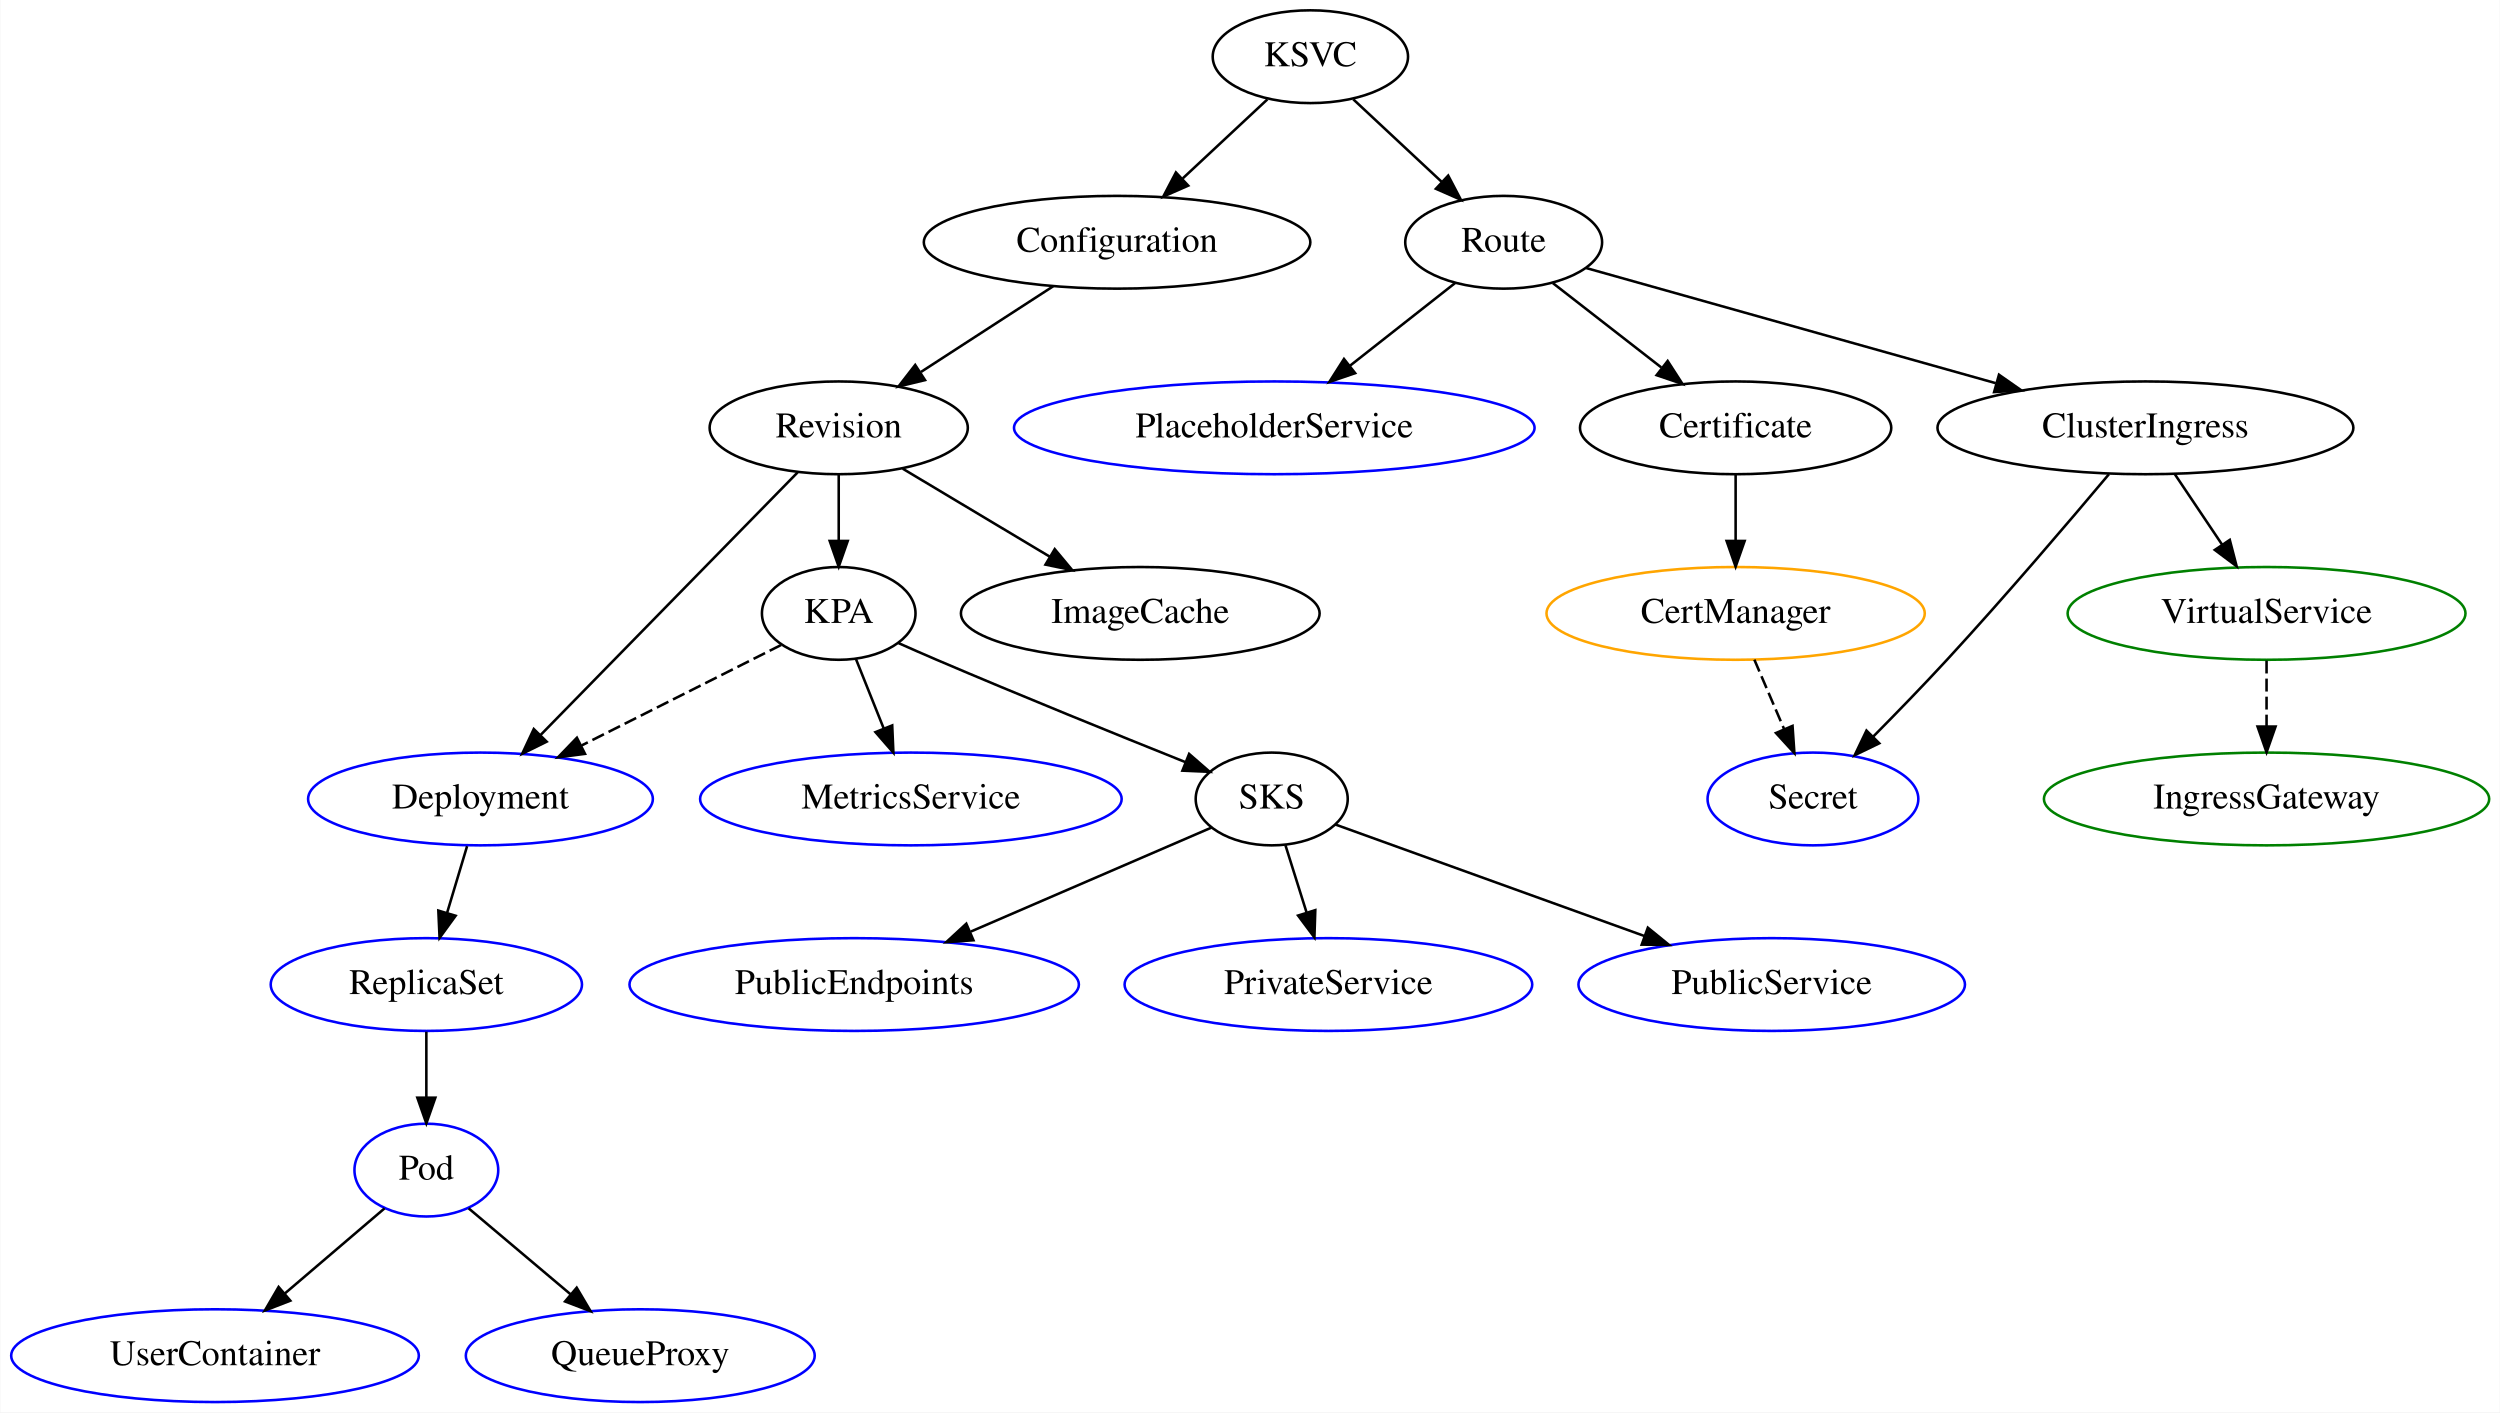
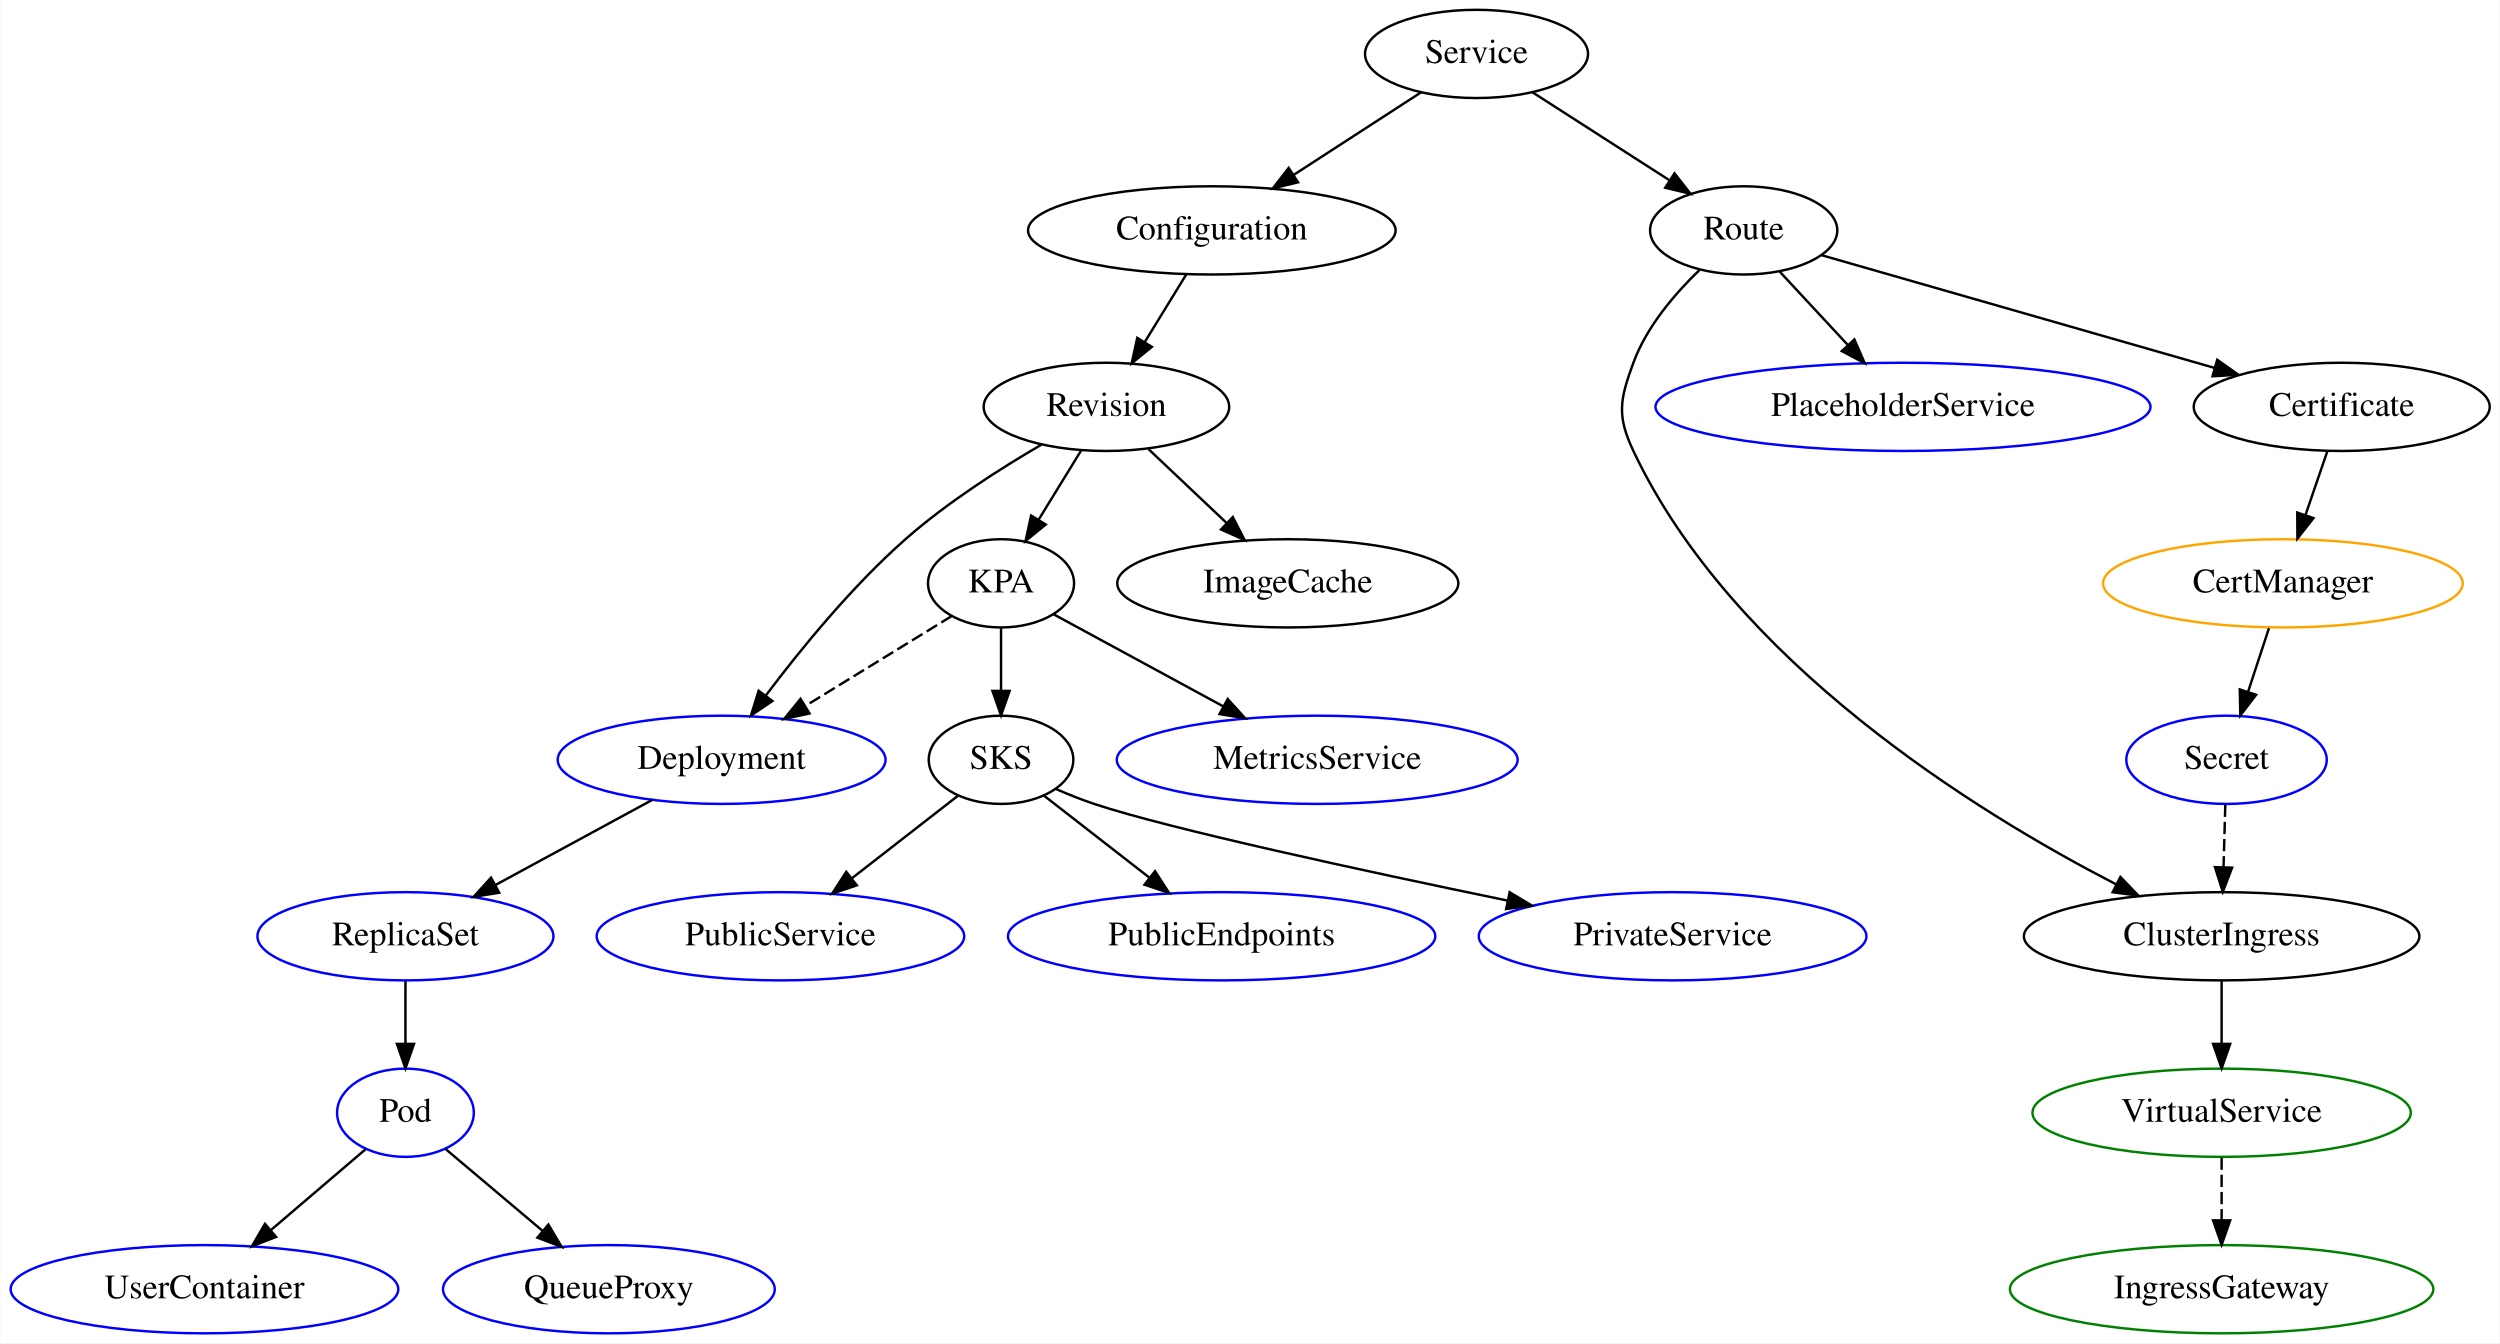
- <svg xmlns="http://www.w3.org/2000/svg" width="970pt" height="548pt" viewBox="0.00 0.00 969.74 548.00">
+ <svg xmlns="http://www.w3.org/2000/svg" width="1020pt" height="548pt" viewBox="0.00 0.00 1019.74 548.00">
  <g id="graph0" class="graph" transform="scale(1 1) rotate(0) translate(4 544)">
-     <polygon fill="white" stroke="none" points="-4,4 -4,-544 965.735,-544 965.735,4 -4,4" />
+     <polygon fill="white" stroke="none" points="-4,4 -4,-544 1015.74,-544 1015.74,4 -4,4" />
    <g id="node1" class="node">
-       <ellipse fill="none" stroke="black" cx="504.293" cy="-522" rx="37.894" ry="18" />
-       <text text-anchor="middle" x="504.293" y="-518.3" font-family="Times,serif" font-size="14.00">KSVC</text>
+       <ellipse fill="none" stroke="black" cx="598.293" cy="-522" rx="45.492" ry="18" />
+       <text text-anchor="middle" x="598.293" y="-518.3" font-family="Times,serif" font-size="14.00">Service</text>
    </g>
    <g id="node2" class="node">
-       <ellipse fill="none" stroke="black" cx="429.293" cy="-450" rx="74.987" ry="18" />
-       <text text-anchor="middle" x="429.293" y="-446.3" font-family="Times,serif" font-size="14.00">Configuration</text>
+       <ellipse fill="none" stroke="black" cx="490.293" cy="-450" rx="74.987" ry="18" />
+       <text text-anchor="middle" x="490.293" y="-446.3" font-family="Times,serif" font-size="14.00">Configuration</text>
    </g>
    <g id="edge1" class="edge">
-       <path fill="none" stroke="black" d="M487.648,-505.465C477.994,-496.454 465.636,-484.92 454.78,-474.788" />
-       <polygon fill="black" stroke="black" points="456.899,-471.978 447.201,-467.714 452.123,-477.096 456.899,-471.978" />
+       <path fill="none" stroke="black" d="M575.653,-506.326C560.588,-496.562 540.541,-483.568 523.66,-472.627" />
+       <polygon fill="black" stroke="black" points="525.46,-469.622 515.165,-467.121 521.653,-475.497 525.46,-469.622" />
    </g>
    <g id="node3" class="node">
-       <ellipse fill="none" stroke="black" cx="579.293" cy="-450" rx="38.194" ry="18" />
-       <text text-anchor="middle" x="579.293" y="-446.3" font-family="Times,serif" font-size="14.00">Route</text>
+       <ellipse fill="none" stroke="black" cx="707.293" cy="-450" rx="38.194" ry="18" />
+       <text text-anchor="middle" x="707.293" y="-446.3" font-family="Times,serif" font-size="14.00">Route</text>
    </g>
    <g id="edge2" class="edge">
-       <path fill="none" stroke="black" d="M520.938,-505.465C531.036,-496.04 544.093,-483.853 555.295,-473.398" />
-       <polygon fill="black" stroke="black" points="557.772,-475.874 562.695,-466.492 552.996,-470.756 557.772,-475.874" />
+       <path fill="none" stroke="black" d="M621.143,-506.326C637.304,-495.947 659.146,-481.92 676.793,-470.587" />
+       <polygon fill="black" stroke="black" points="679.064,-473.288 685.587,-464.94 675.281,-467.398 679.064,-473.288" />
    </g>
    <g id="node4" class="node">
-       <ellipse fill="none" stroke="black" cx="321.293" cy="-378" rx="50.091" ry="18" />
-       <text text-anchor="middle" x="321.293" y="-374.3" font-family="Times,serif" font-size="14.00">Revision</text>
+       <ellipse fill="none" stroke="black" cx="447.293" cy="-378" rx="50.091" ry="18" />
+       <text text-anchor="middle" x="447.293" y="-374.3" font-family="Times,serif" font-size="14.00">Revision</text>
    </g>
    <g id="edge16" class="edge">
-       <path fill="none" stroke="black" d="M404.516,-432.941C389.277,-423.064 369.597,-410.308 353.2,-399.68" />
-       <polygon fill="black" stroke="black" points="354.772,-396.529 344.477,-394.027 350.965,-402.403 354.772,-396.529" />
+       <path fill="none" stroke="black" d="M479.884,-432.055C474.813,-423.801 468.61,-413.701 462.98,-404.538" />
+       <polygon fill="black" stroke="black" points="465.823,-402.478 457.606,-395.789 459.858,-406.142 465.823,-402.478" />
    </g>
    <g id="node10" class="node">
-       <ellipse fill="none" stroke="black" cx="828.293" cy="-378" rx="80.686" ry="18" />
-       <text text-anchor="middle" x="828.293" y="-374.3" font-family="Times,serif" font-size="14.00">ClusterIngress</text>
+       <ellipse fill="none" stroke="black" cx="902.293" cy="-162" rx="80.686" ry="18" />
+       <text text-anchor="middle" x="902.293" y="-158.3" font-family="Times,serif" font-size="14.00">ClusterIngress</text>
    </g>
    <g id="edge9" class="edge">
-       <path fill="none" stroke="black" d="M611.336,-439.992C651.396,-428.73 720.714,-409.243 770.218,-395.326" />
-       <polygon fill="black" stroke="black" points="771.472,-398.609 780.152,-392.534 769.578,-391.871 771.472,-398.609" />
+       <path fill="none" stroke="black" d="M689.252,-433.826C679.223,-424.167 667.703,-410.73 662.293,-396 656.777,-380.981 655.453,-374.464 662.293,-360 703.006,-273.909 801.824,-212.822 859.161,-183.228" />
+       <polygon fill="black" stroke="black" points="860.996,-186.222 868.334,-178.58 857.832,-179.978 860.996,-186.222" />
    </g>
    <g id="node11" class="node">
-       <ellipse fill="none" stroke="blue" cx="490.293" cy="-378" rx="100.983" ry="18" />
-       <text text-anchor="middle" x="490.293" y="-374.3" font-family="Times,serif" font-size="14.00">PlaceholderService</text>
+       <ellipse fill="none" stroke="blue" cx="772.293" cy="-378" rx="100.983" ry="18" />
+       <text text-anchor="middle" x="772.293" y="-374.3" font-family="Times,serif" font-size="14.00">PlaceholderService</text>
    </g>
    <g id="edge10" class="edge">
-       <path fill="none" stroke="black" d="M560.418,-434.155C548.587,-424.849 533.089,-412.66 519.672,-402.107" />
-       <polygon fill="black" stroke="black" points="521.663,-399.22 511.639,-395.789 517.335,-404.722 521.663,-399.22" />
+       <path fill="none" stroke="black" d="M722.042,-433.116C730.2,-424.331 740.509,-413.229 749.664,-403.37" />
+       <polygon fill="black" stroke="black" points="752.456,-405.507 756.695,-395.797 747.326,-400.744 752.456,-405.507" />
    </g>
    <g id="node12" class="node">
-       <ellipse fill="none" stroke="black" cx="669.293" cy="-378" rx="60.389" ry="18" />
-       <text text-anchor="middle" x="669.293" y="-374.3" font-family="Times,serif" font-size="14.00">Certificate</text>
+       <ellipse fill="none" stroke="black" cx="951.293" cy="-378" rx="60.389" ry="18" />
+       <text text-anchor="middle" x="951.293" y="-374.3" font-family="Times,serif" font-size="14.00">Certificate</text>
    </g>
    <g id="edge11" class="edge">
-       <path fill="none" stroke="black" d="M598.38,-434.155C610.601,-424.65 626.689,-412.136 640.453,-401.431" />
-       <polygon fill="black" stroke="black" points="642.922,-403.945 648.666,-395.043 638.624,-398.42 642.922,-403.945" />
+       <path fill="none" stroke="black" d="M739.192,-439.849C779.919,-428.165 850.914,-407.797 899.457,-393.871" />
+       <polygon fill="black" stroke="black" points="900.505,-397.211 909.153,-391.089 898.575,-390.483 900.505,-397.211" />
    </g>
    <g id="node5" class="node">
-       <ellipse fill="none" stroke="blue" cx="182.293" cy="-234" rx="66.888" ry="18" />
-       <text text-anchor="middle" x="182.293" y="-230.3" font-family="Times,serif" font-size="14.00">Deployment</text>
+       <ellipse fill="none" stroke="blue" cx="290.293" cy="-234" rx="66.888" ry="18" />
+       <text text-anchor="middle" x="290.293" y="-230.3" font-family="Times,serif" font-size="14.00">Deployment</text>
    </g>
    <g id="edge3" class="edge">
-       <path fill="none" stroke="black" d="M305.348,-360.711C280.866,-335.7 233.887,-287.707 205.589,-258.799" />
-       <polygon fill="black" stroke="black" points="207.977,-256.234 198.48,-251.537 202.974,-261.131 207.977,-256.234" />
+       <path fill="none" stroke="black" d="M420.786,-362.592C404.005,-352.832 382.337,-339.015 365.293,-324 343.467,-304.773 322.472,-279.027 308.275,-260.174" />
+       <polygon fill="black" stroke="black" points="311.017,-257.996 302.252,-252.045 305.393,-262.163 311.017,-257.996" />
    </g>
    <g id="node6" class="node">
-       <ellipse fill="none" stroke="black" cx="321.293" cy="-306" rx="29.795" ry="18" />
-       <text text-anchor="middle" x="321.293" y="-302.3" font-family="Times,serif" font-size="14.00">KPA</text>
+       <ellipse fill="none" stroke="black" cx="404.293" cy="-306" rx="29.795" ry="18" />
+       <text text-anchor="middle" x="404.293" y="-302.3" font-family="Times,serif" font-size="14.00">KPA</text>
    </g>
    <g id="edge4" class="edge">
-       <path fill="none" stroke="black" d="M321.293,-359.697C321.293,-351.983 321.293,-342.712 321.293,-334.112" />
-       <polygon fill="black" stroke="black" points="324.793,-334.104 321.293,-324.104 317.793,-334.104 324.793,-334.104" />
+       <path fill="none" stroke="black" d="M436.884,-360.055C431.685,-351.592 425.295,-341.19 419.555,-331.845" />
+       <polygon fill="black" stroke="black" points="422.527,-329.996 414.31,-323.307 416.562,-333.66 422.527,-329.996" />
    </g>
    <g id="node7" class="node">
-       <ellipse fill="none" stroke="black" cx="438.293" cy="-306" rx="69.588" ry="18" />
-       <text text-anchor="middle" x="438.293" y="-302.3" font-family="Times,serif" font-size="14.00">ImageCache</text>
+       <ellipse fill="none" stroke="black" cx="521.293" cy="-306" rx="69.588" ry="18" />
+       <text text-anchor="middle" x="521.293" y="-302.3" font-family="Times,serif" font-size="14.00">ImageCache</text>
    </g>
    <g id="edge5" class="edge">
-       <path fill="none" stroke="black" d="M346.106,-362.155C362.708,-352.222 384.801,-339.004 403.197,-327.998" />
-       <polygon fill="black" stroke="black" points="405.106,-330.934 411.89,-322.797 401.512,-324.927 405.106,-330.934" />
+       <path fill="none" stroke="black" d="M464.456,-360.765C473.939,-351.795 485.889,-340.49 496.382,-330.564" />
+       <polygon fill="black" stroke="black" points="498.85,-333.048 503.709,-323.633 494.039,-327.963 498.85,-333.048" />
    </g>
    <g id="node19" class="node">
      <ellipse fill="none" stroke="blue" cx="161.293" cy="-162" rx="60.389" ry="18" />
      <text text-anchor="middle" x="161.293" y="-158.3" font-family="Times,serif" font-size="14.00">ReplicaSet</text>
    </g>
    <g id="edge20" class="edge">
-       <path fill="none" stroke="black" d="M177.102,-215.697C174.762,-207.898 171.946,-198.509 169.342,-189.829" />
-       <polygon fill="black" stroke="black" points="172.65,-188.677 166.424,-180.104 165.945,-190.688 172.65,-188.677" />
+       <path fill="none" stroke="black" d="M261.983,-217.638C243.203,-207.447 218.37,-193.972 198.066,-182.954" />
+       <polygon fill="black" stroke="black" points="199.552,-179.778 189.093,-178.085 196.213,-185.931 199.552,-179.778" />
    </g>
    <g id="edge8" class="edge">
-       <path fill="none" stroke="black" stroke-dasharray="5,2" d="M298.96,-293.753C278.137,-283.267 246.619,-267.394 221.589,-254.789" />
-       <polygon fill="black" stroke="black" points="222.855,-251.508 212.35,-250.136 219.707,-257.76 222.855,-251.508" />
+       <path fill="none" stroke="black" stroke-dasharray="5,2" d="M384.174,-292.647C367.656,-282.504 343.896,-267.914 324.412,-255.95" />
+       <polygon fill="black" stroke="black" points="326.156,-252.914 315.802,-250.664 322.493,-258.879 326.156,-252.914" />
    </g>
    <g id="node8" class="node">
-       <ellipse fill="none" stroke="black" cx="489.293" cy="-234" rx="29.497" ry="18" />
-       <text text-anchor="middle" x="489.293" y="-230.3" font-family="Times,serif" font-size="14.00">SKS</text>
+       <ellipse fill="none" stroke="black" cx="404.293" cy="-234" rx="29.497" ry="18" />
+       <text text-anchor="middle" x="404.293" y="-230.3" font-family="Times,serif" font-size="14.00">SKS</text>
    </g>
    <g id="edge6" class="edge">
-       <path fill="none" stroke="black" d="M344.55,-294.447C349.409,-292.284 354.508,-290.045 359.293,-288 391.885,-274.071 429.398,-258.864 455.724,-248.326" />
-       <polygon fill="black" stroke="black" points="457.244,-251.488 465.233,-244.529 454.648,-244.988 457.244,-251.488" />
+       <path fill="none" stroke="black" d="M404.293,-287.697C404.293,-279.983 404.293,-270.712 404.293,-262.112" />
+       <polygon fill="black" stroke="black" points="407.793,-262.104 404.293,-252.104 400.793,-262.104 407.793,-262.104" />
    </g>
    <g id="node9" class="node">
-       <ellipse fill="none" stroke="blue" cx="349.293" cy="-234" rx="81.786" ry="18" />
-       <text text-anchor="middle" x="349.293" y="-230.3" font-family="Times,serif" font-size="14.00">MetricsService</text>
+       <ellipse fill="none" stroke="blue" cx="533.293" cy="-234" rx="81.786" ry="18" />
+       <text text-anchor="middle" x="533.293" y="-230.3" font-family="Times,serif" font-size="14.00">MetricsService</text>
    </g>
    <g id="edge7" class="edge">
-       <path fill="none" stroke="black" d="M327.929,-288.411C331.159,-280.335 335.12,-270.431 338.751,-261.355" />
-       <polygon fill="black" stroke="black" points="342.046,-262.541 342.51,-251.956 335.547,-259.941 342.046,-262.541" />
+       <path fill="none" stroke="black" d="M425.885,-293.284C444.67,-283.09 472.344,-268.073 494.895,-255.836" />
+       <polygon fill="black" stroke="black" points="496.768,-258.802 503.888,-250.956 493.43,-252.649 496.768,-258.802" />
    </g>
    <g id="node16" class="node">
-       <ellipse fill="none" stroke="blue" cx="683.293" cy="-162" rx="74.987" ry="18" />
-       <text text-anchor="middle" x="683.293" y="-158.3" font-family="Times,serif" font-size="14.00">PublicService</text>
+       <ellipse fill="none" stroke="blue" cx="314.293" cy="-162" rx="74.987" ry="18" />
+       <text text-anchor="middle" x="314.293" y="-158.3" font-family="Times,serif" font-size="14.00">PublicService</text>
    </g>
    <g id="edge17" class="edge">
-       <path fill="none" stroke="black" d="M513.863,-224.134C543.941,-213.282 595.605,-194.64 633.996,-180.788" />
-       <polygon fill="black" stroke="black" points="635.23,-184.063 643.449,-177.377 632.854,-177.479 635.23,-184.063" />
+       <path fill="none" stroke="black" d="M386.94,-219.503C374.643,-209.939 357.848,-196.876 343.504,-185.719" />
+       <polygon fill="black" stroke="black" points="345.436,-182.789 335.394,-179.412 341.139,-188.314 345.436,-182.789" />
    </g>
    <g id="node17" class="node">
-       <ellipse fill="none" stroke="blue" cx="327.293" cy="-162" rx="87.185" ry="18" />
-       <text text-anchor="middle" x="327.293" y="-158.3" font-family="Times,serif" font-size="14.00">PublicEndpoints</text>
+       <ellipse fill="none" stroke="blue" cx="494.293" cy="-162" rx="87.185" ry="18" />
+       <text text-anchor="middle" x="494.293" y="-158.3" font-family="Times,serif" font-size="14.00">PublicEndpoints</text>
    </g>
    <g id="edge18" class="edge">
-       <path fill="none" stroke="black" d="M466.082,-222.971C441.767,-212.464 402.955,-195.694 372.549,-182.555" />
-       <polygon fill="black" stroke="black" points="373.569,-179.183 363.001,-178.429 370.793,-185.609 373.569,-179.183" />
+       <path fill="none" stroke="black" d="M421.646,-219.503C433.858,-210.005 450.505,-197.057 464.783,-185.952" />
+       <polygon fill="black" stroke="black" points="467.12,-188.569 472.864,-179.667 462.822,-183.043 467.12,-188.569" />
    </g>
    <g id="node18" class="node">
-       <ellipse fill="none" stroke="blue" cx="511.293" cy="-162" rx="79.087" ry="18" />
-       <text text-anchor="middle" x="511.293" y="-158.3" font-family="Times,serif" font-size="14.00">PrivateService</text>
+       <ellipse fill="none" stroke="blue" cx="678.293" cy="-162" rx="79.087" ry="18" />
+       <text text-anchor="middle" x="678.293" y="-158.3" font-family="Times,serif" font-size="14.00">PrivateService</text>
    </g>
    <g id="edge19" class="edge">
-       <path fill="none" stroke="black" d="M494.619,-216.055C497.068,-208.261 500.035,-198.822 502.782,-190.079" />
-       <polygon fill="black" stroke="black" points="506.204,-190.865 505.864,-180.275 499.526,-188.766 506.204,-190.865" />
+       <path fill="none" stroke="black" d="M426.503,-222.174C431.614,-219.934 437.08,-217.732 442.293,-216 473.089,-205.768 552.723,-188.572 610.998,-176.551" />
+       <polygon fill="black" stroke="black" points="611.794,-179.96 620.884,-174.519 610.384,-173.104 611.794,-179.96" />
+     </g>
+     <g id="node15" class="node">
+       <ellipse fill="none" stroke="green" cx="902.293" cy="-90" rx="77.187" ry="18" />
+       <text text-anchor="middle" x="902.293" y="-86.3" font-family="Times,serif" font-size="14.00">VirtualService</text>
+     </g>
+     <g id="edge15" class="edge">
+       <path fill="none" stroke="black" d="M902.293,-143.697C902.293,-135.983 902.293,-126.712 902.293,-118.112" />
+       <polygon fill="black" stroke="black" points="905.793,-118.104 902.293,-108.104 898.793,-118.104 905.793,-118.104" />
+     </g>
+     <g id="node13" class="node">
+       <ellipse fill="none" stroke="orange" cx="927.293" cy="-306" rx="73.387" ry="18" />
+       <text text-anchor="middle" x="927.293" y="-302.3" font-family="Times,serif" font-size="14.00">CertManager</text>
+     </g>
+     <g id="edge12" class="edge">
+       <path fill="none" stroke="black" d="M945.483,-360.055C942.782,-352.176 939.504,-342.617 936.479,-333.794" />
+       <polygon fill="black" stroke="black" points="939.77,-332.6 933.216,-324.275 933.148,-334.87 939.77,-332.6" />
    </g>
    <g id="node14" class="node">
-       <ellipse fill="none" stroke="blue" cx="699.293" cy="-234" rx="40.893" ry="18" />
-       <text text-anchor="middle" x="699.293" y="-230.3" font-family="Times,serif" font-size="14.00">Secret</text>
+       <ellipse fill="none" stroke="blue" cx="904.293" cy="-234" rx="40.893" ry="18" />
+       <text text-anchor="middle" x="904.293" y="-230.3" font-family="Times,serif" font-size="14.00">Secret</text>
    </g>
-     <g id="edge15" class="edge">
-       <path fill="none" stroke="black" d="M814.126,-359.994C798.907,-341.876 773.861,-312.491 751.293,-288 742.148,-278.076 731.787,-267.406 722.733,-258.259" />
-       <polygon fill="black" stroke="black" points="725.027,-255.601 715.491,-250.983 720.065,-260.54 725.027,-255.601" />
-     </g>
-     <g id="node15" class="node">
-       <ellipse fill="none" stroke="green" cx="875.293" cy="-306" rx="77.187" ry="18" />
-       <text text-anchor="middle" x="875.293" y="-302.3" font-family="Times,serif" font-size="14.00">VirtualService</text>
+     <g id="edge13" class="edge">
+       <path fill="none" stroke="black" d="M921.608,-287.697C919.045,-279.898 915.96,-270.509 913.108,-261.829" />
+       <polygon fill="black" stroke="black" points="916.36,-260.512 909.913,-252.104 909.709,-262.697 916.36,-260.512" />
    </g>
    <g id="edge14" class="edge">
-       <path fill="none" stroke="black" d="M839.67,-360.055C845.188,-351.837 851.933,-341.791 858.064,-332.66" />
-       <polygon fill="black" stroke="black" points="861.025,-334.529 863.694,-324.275 855.214,-330.626 861.025,-334.529" />
-     </g>
-     <g id="node13" class="node">
-       <ellipse fill="none" stroke="orange" cx="669.293" cy="-306" rx="73.387" ry="18" />
-       <text text-anchor="middle" x="669.293" y="-302.3" font-family="Times,serif" font-size="14.00">CertManager</text>
-     </g>
-     <g id="edge12" class="edge">
-       <path fill="none" stroke="black" d="M669.293,-359.697C669.293,-351.983 669.293,-342.712 669.293,-334.112" />
-       <polygon fill="black" stroke="black" points="672.793,-334.104 669.293,-324.104 665.793,-334.104 672.793,-334.104" />
-     </g>
-     <g id="edge13" class="edge">
-       <path fill="none" stroke="black" stroke-dasharray="5,2" d="M676.555,-288.055C680.019,-279.973 684.241,-270.121 688.102,-261.112" />
-       <polygon fill="black" stroke="black" points="691.375,-262.359 692.098,-251.789 684.941,-259.602 691.375,-262.359" />
+       <path fill="none" stroke="black" stroke-dasharray="5,2" d="M903.799,-215.697C903.578,-207.983 903.313,-198.712 903.068,-190.112" />
+       <polygon fill="black" stroke="black" points="906.566,-190 902.782,-180.104 899.569,-190.2 906.566,-190" />
    </g>
    <g id="node23" class="node">
-       <ellipse fill="none" stroke="green" cx="875.293" cy="-234" rx="86.385" ry="18" />
-       <text text-anchor="middle" x="875.293" y="-230.3" font-family="Times,serif" font-size="14.00">IngressGateway</text>
+       <ellipse fill="none" stroke="green" cx="902.293" cy="-18" rx="86.385" ry="18" />
+       <text text-anchor="middle" x="902.293" y="-14.3" font-family="Times,serif" font-size="14.00">IngressGateway</text>
    </g>
    <g id="edge24" class="edge">
-       <path fill="none" stroke="black" stroke-dasharray="5,2" d="M875.293,-287.697C875.293,-279.983 875.293,-270.712 875.293,-262.112" />
-       <polygon fill="black" stroke="black" points="878.793,-262.104 875.293,-252.104 871.793,-262.104 878.793,-262.104" />
+       <path fill="none" stroke="black" stroke-dasharray="5,2" d="M902.293,-71.697C902.293,-63.983 902.293,-54.712 902.293,-46.112" />
+       <polygon fill="black" stroke="black" points="905.793,-46.104 902.293,-36.104 898.793,-46.104 905.793,-46.104" />
    </g>
    <g id="node20" class="node">
      <ellipse fill="none" stroke="blue" cx="161.293" cy="-90" rx="27.895" ry="18" />
      <text text-anchor="middle" x="161.293" y="-86.3" font-family="Times,serif" font-size="14.00">Pod</text>
    </g>
    <g id="edge21" class="edge">
      <path fill="none" stroke="black" d="M161.293,-143.697C161.293,-135.983 161.293,-126.712 161.293,-118.112" />
      <polygon fill="black" stroke="black" points="164.793,-118.104 161.293,-108.104 157.793,-118.104 164.793,-118.104" />
    </g>
    <g id="node21" class="node">
      <ellipse fill="none" stroke="blue" cx="79.293" cy="-18" rx="79.087" ry="18" />
      <text text-anchor="middle" x="79.293" y="-14.3" font-family="Times,serif" font-size="14.00">UserContainer</text>
    </g>
    <g id="edge22" class="edge">
      <path fill="none" stroke="black" d="M145.092,-75.17C134.038,-65.733 119.131,-53.008 106.3,-42.055" />
      <polygon fill="black" stroke="black" points="108.511,-39.341 98.633,-35.51 103.967,-44.665 108.511,-39.341" />
    </g>
    <g id="node22" class="node">
      <ellipse fill="none" stroke="blue" cx="244.293" cy="-18" rx="67.688" ry="18" />
      <text text-anchor="middle" x="244.293" y="-14.3" font-family="Times,serif" font-size="14.00">QueueProxy</text>
    </g>
    <g id="edge23" class="edge">
      <path fill="none" stroke="black" d="M177.691,-75.17C188.959,-65.668 204.181,-52.83 217.228,-41.826" />
      <polygon fill="black" stroke="black" points="219.628,-44.38 225.016,-35.257 215.116,-39.029 219.628,-44.38" />
    </g>
  </g>
</svg>
